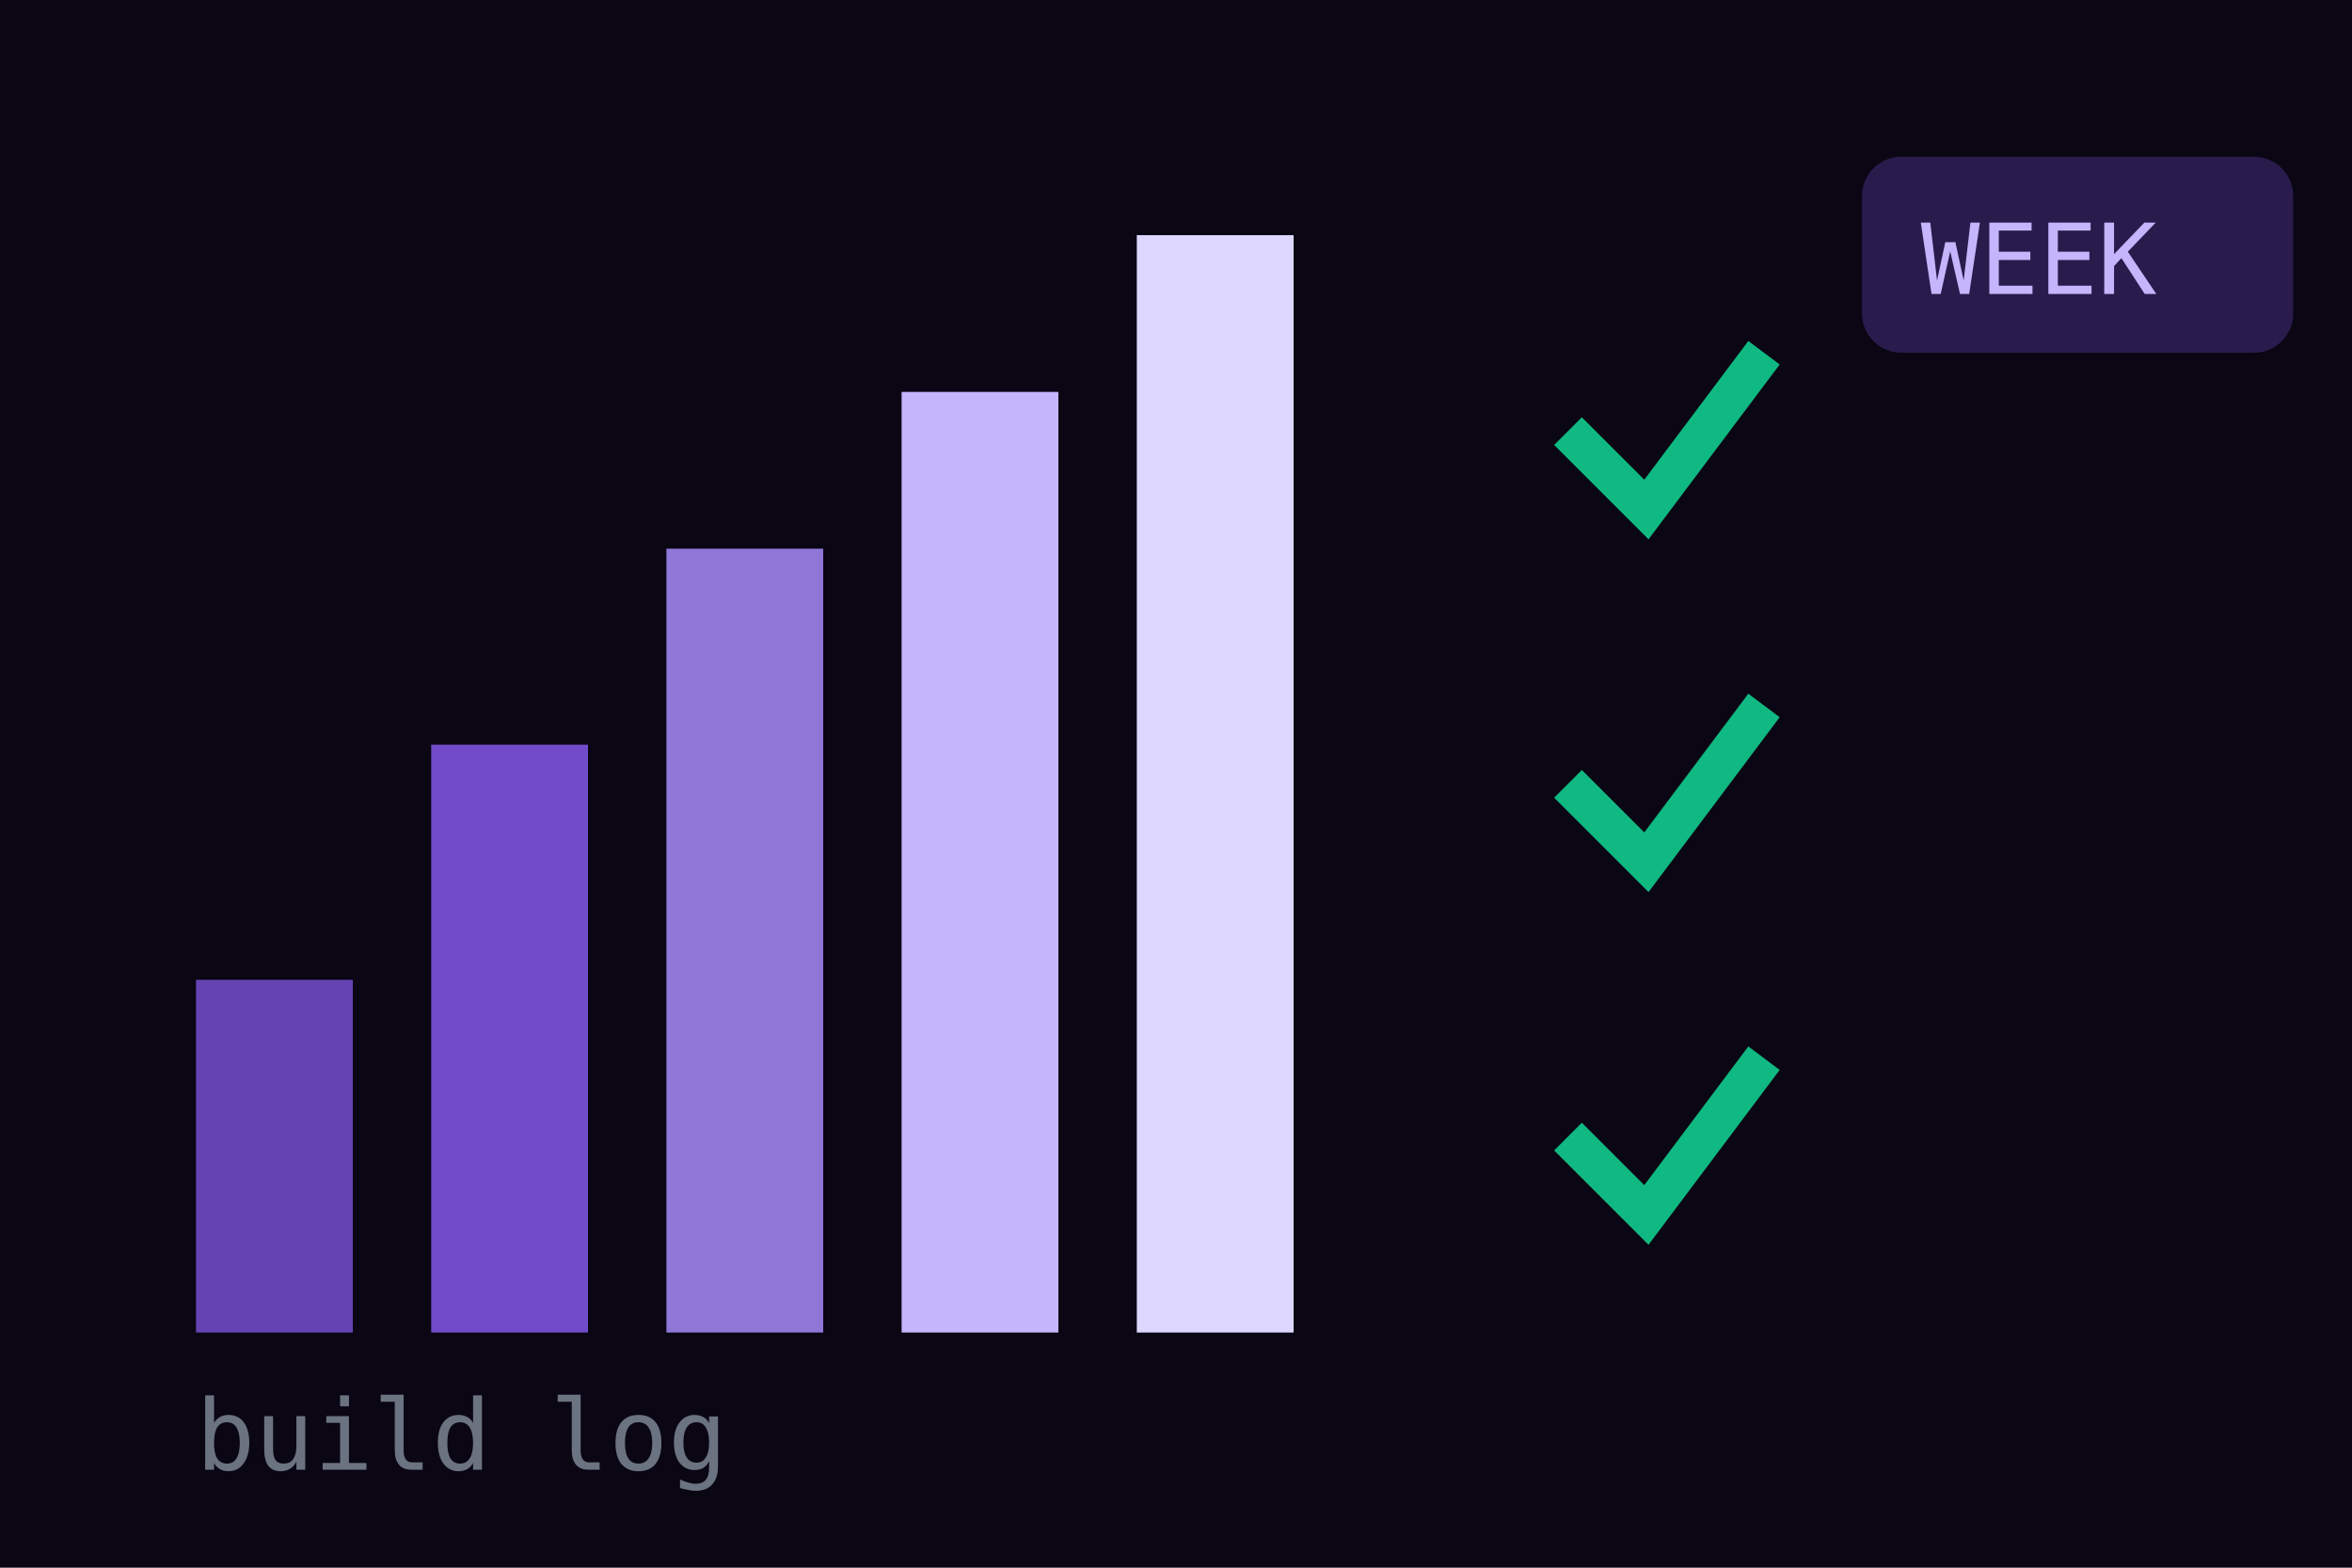
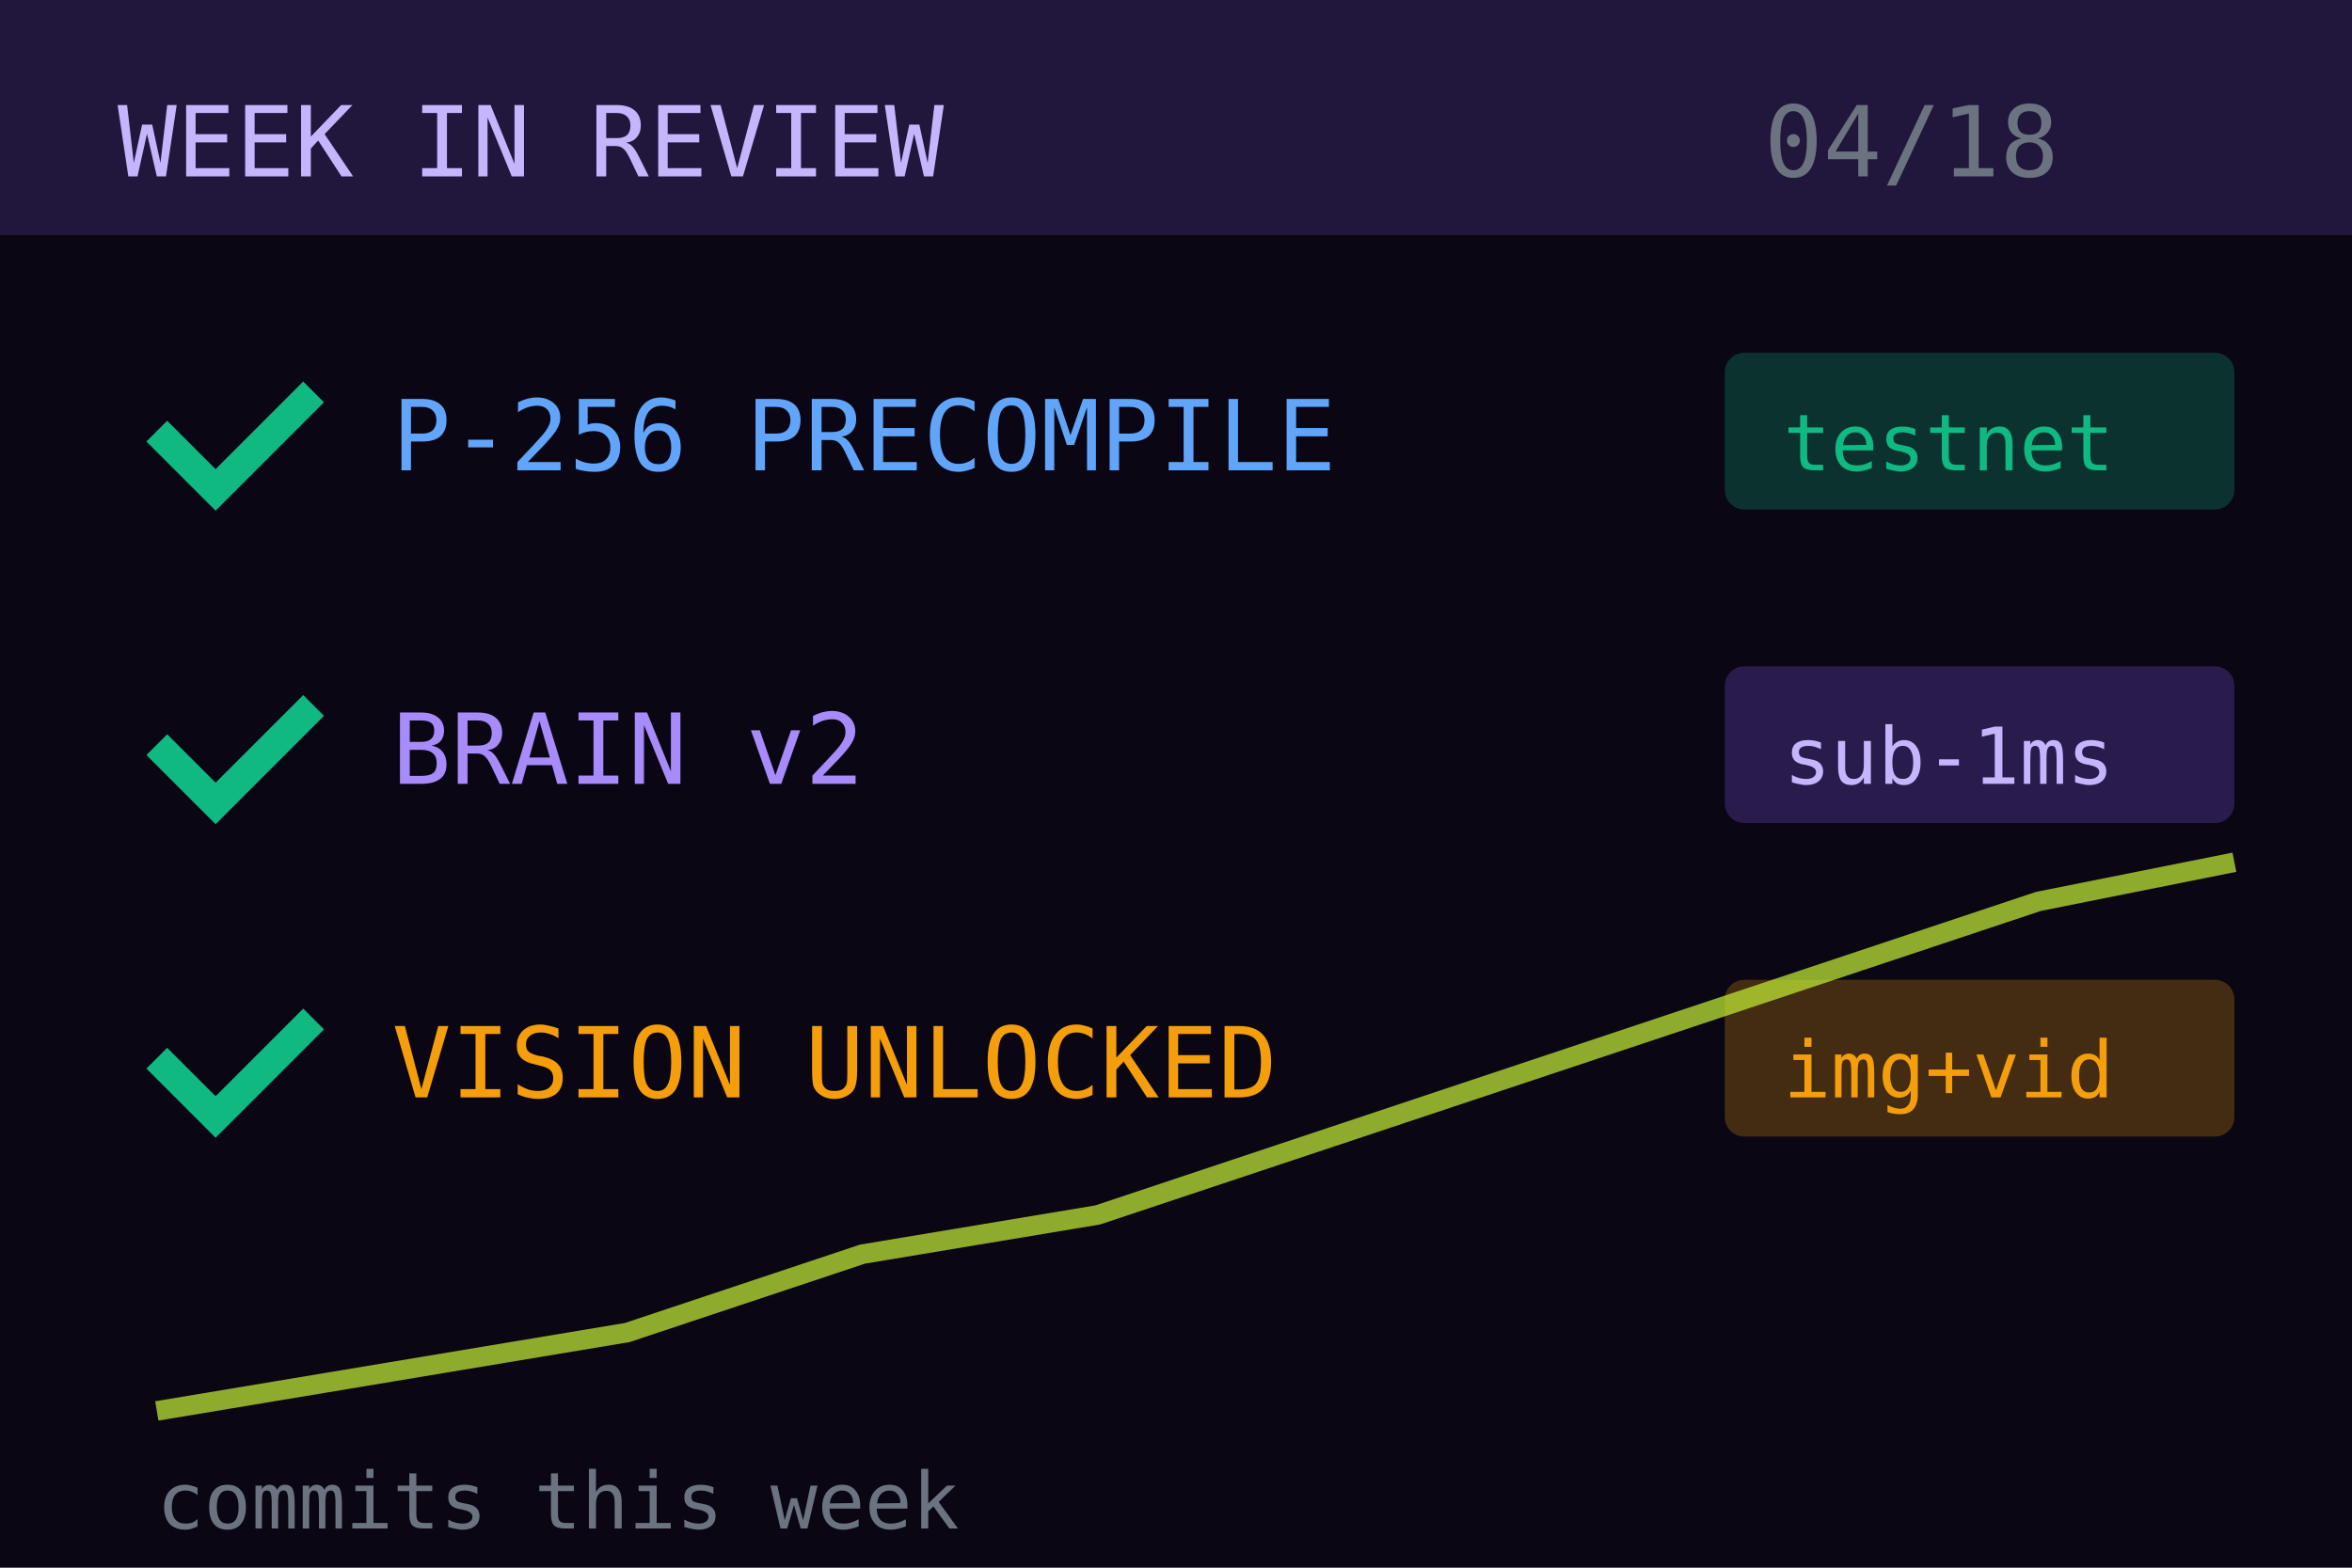
<svg xmlns="http://www.w3.org/2000/svg" width="120" height="80" viewBox="0 0 120 80" style="image-rendering:pixelated;">
  <rect width="120" height="80" fill="#0a0614" />
-   <rect x="10" y="50" width="8" height="18" fill="#8B5CF6" opacity="0.7" />
-   <rect x="22" y="38" width="8" height="30" fill="#8B5CF6" opacity="0.8" />
-   <rect x="34" y="28" width="8" height="40" fill="#A78BFA" opacity="0.85" />
-   <rect x="46" y="20" width="8" height="48" fill="#C4B5FD" />
-   <rect x="58" y="12" width="8" height="56" fill="#DDD6FE" />
-   <polyline points="80,22 84,26 90,18" stroke="#10B981" stroke-width="2" fill="none" />
-   <polyline points="80,40 84,44 90,36" stroke="#10B981" stroke-width="2" fill="none" />
-   <polyline points="80,58 84,62 90,54" stroke="#10B981" stroke-width="2" fill="none" />
-   <rect x="95" y="8" width="22" height="10" rx="2" fill="#8B5CF6" opacity="0.25" />
-   <text x="98" y="15" font-family="monospace" font-size="5" fill="#C4B5FD">WEEK</text>
-   <text x="10" y="75" font-family="monospace" font-size="5" fill="#6B7280">build log</text>
+   <rect x="0" y="0" width="120" height="12" fill="#8B5CF6" opacity="0.18" />
+   <text x="6" y="9" font-family="monospace" font-size="5" fill="#C4B5FD">WEEK IN REVIEW</text>
+   <text x="90" y="9" font-family="monospace" font-size="5" fill="#6B7280">04/18</text>
+   <polyline points="8,22 11,25 16,20" stroke="#10B981" stroke-width="1.5" fill="none" />
+   <text x="20" y="24" font-family="monospace" font-size="5" fill="#60A5FA">P-256 PRECOMPILE</text>
+   <rect x="88" y="18" width="26" height="8" rx="1" fill="#10B981" opacity="0.25" />
+   <text x="91" y="24" font-family="monospace" font-size="4" fill="#10B981">testnet</text>
+   <polyline points="8,38 11,41 16,36" stroke="#10B981" stroke-width="1.5" fill="none" />
+   <text x="20" y="40" font-family="monospace" font-size="5" fill="#A78BFA">BRAIN v2</text>
+   <rect x="88" y="34" width="26" height="8" rx="1" fill="#8B5CF6" opacity="0.25" />
+   <text x="91" y="40" font-family="monospace" font-size="4" fill="#C4B5FD">sub-1ms</text>
+   <polyline points="8,54 11,57 16,52" stroke="#10B981" stroke-width="1.5" fill="none" />
+   <text x="20" y="56" font-family="monospace" font-size="5" fill="#F59E0B">VISION UNLOCKED</text>
+   <rect x="88" y="50" width="26" height="8" rx="1" fill="#F59E0B" opacity="0.25" />
+   <text x="91" y="56" font-family="monospace" font-size="4" fill="#F59E0B">img+vid</text>
+   <polyline points="8,72 20,70 32,68 44,64 56,62 68,58 80,54 92,50 104,46 114,44" stroke="#C6F135" stroke-width="1" fill="none" opacity="0.7" />
+   <text x="8" y="78" font-family="monospace" font-size="4" fill="#6B7280">commits this week</text>
</svg>
